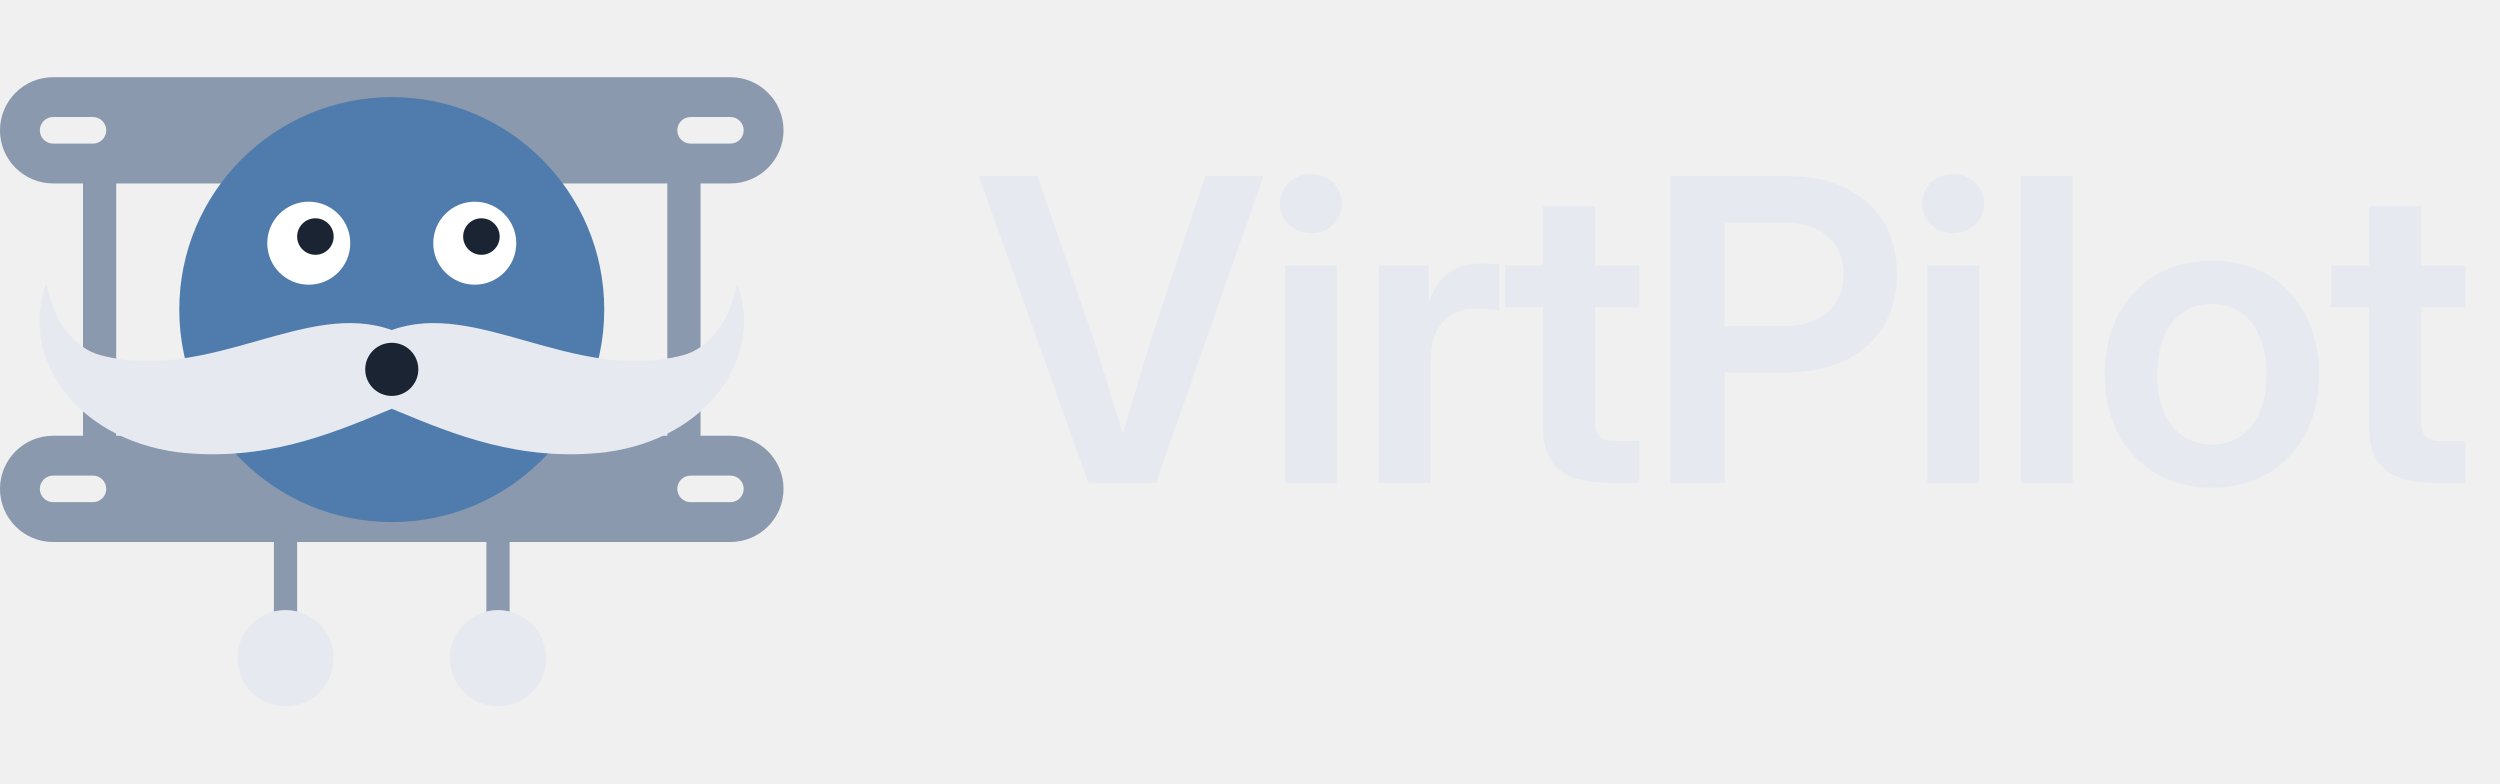
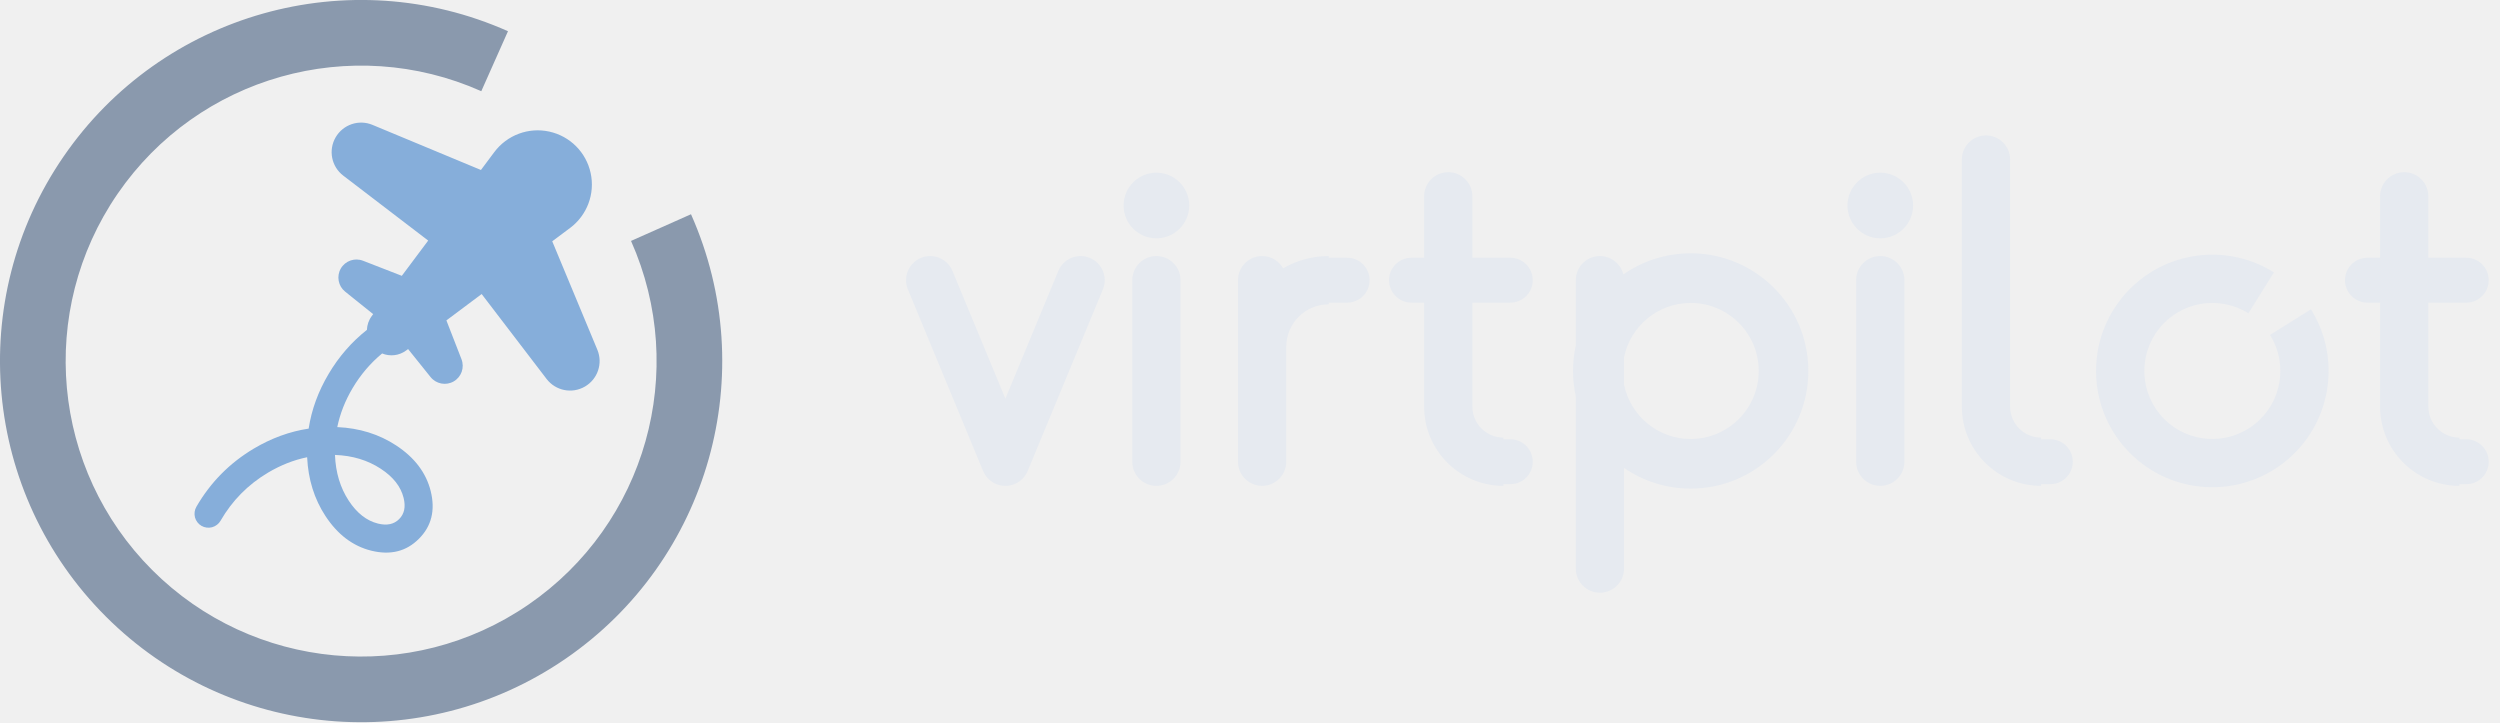
- <svg xmlns="http://www.w3.org/2000/svg" viewBox="10 11.75 753 236" width="753" height="236">
-   <path fill="#8A99AD" d="M92.5 171H99.5V210H92.5ZM156.5 171H163.5V210H156.5Z" />
-   <path fill="#E6EAF0" d="M145.5 210C145.5 201.99 151.99 195.5 160 195.5C168.01 195.5 174.5 201.99 174.5 210C174.5 218.01 168.01 224.5 160 224.5C151.99 224.5 145.5 218.01 145.5 210ZM81.5 210C81.5 201.99 87.99 195.5 96 195.5C104.01 195.5 110.5 201.99 110.5 210C110.5 218.01 104.01 224.5 96 224.5C87.99 224.5 81.5 218.01 81.5 210Z" />
-   <path fill="#8A99AD" d="M26 143H35V67H26C17.16 67 10 59.84 10 51C10 42.16 17.16 35 26 35H230C238.84 35 246 42.16 246 51C246 59.84 238.84 67 230 67H221V143H230C238.84 143 246 150.16 246 159C246 167.84 238.84 175 230 175H26C17.16 175 10 167.84 10 159C10 150.16 17.16 143 26 143ZM211 67H45V143H211V67ZM218 155C215.79 155 214 156.79 214 159C214 161.21 215.79 163 218 163H230C232.21 163 234 161.21 234 159C234 156.79 232.21 155 230 155ZM218 47C215.79 47 214 48.79 214 51C214 53.21 215.79 55 218 55H230C232.21 55 234 53.21 234 51C234 48.79 232.21 47 230 47ZM26 155C23.79 155 22 156.79 22 159C22 161.21 23.79 163 26 163H38C40.21 163 42 161.21 42 159C42 156.79 40.21 155 38 155ZM26 47C23.79 47 22 48.79 22 51C22 53.21 23.79 55 26 55H38C40.21 55 42 53.21 42 51C42 48.79 40.21 47 38 47Z" />
-   <circle cx="128" cy="105" r="64" fill="#4F7CAC" />
-   <circle cx="103" cy="85" r="12.5" fill="#FFFFFF" />
-   <circle cx="105" cy="83" r="5.5" fill="#1B2433" />
-   <circle cx="153" cy="85" r="12.5" fill="#FFFFFF" />
-   <circle cx="155" cy="83" r="5.5" fill="#1B2433" />
-   <path fill="#E6EAF0" d="M128 134.87C127.46 135.09 126.92 135.31 126.38 135.54C109.28 142.62 89.22 150.92 63.52 147.96C32.32 143.8 15.68 118.84 24 97C26.08 108.44 32.32 116.76 40.64 118.84C57.28 123 72.87 118.58 87.56 114.42C101.86 110.37 115.3 106.57 128 111.16C140.7 106.57 154.14 110.37 168.44 114.42C183.13 118.58 198.72 123 215.36 118.84C223.68 116.76 229.92 108.44 232 97C240.32 118.84 223.68 143.8 192.48 147.96C166.78 150.92 146.72 142.62 129.62 135.54C129.08 135.31 128.54 135.09 128 134.87Z" />
-   <circle cx="128" cy="123" r="8" fill="#1B2433" />
-   <path fill="#E6EAF0" d="M337.796 157.199H358.198L390.568 64.801H373.019L356.896 113.356C354.478 121.17 351.625 130.596 348.152 142.316C344.618 130.596 341.703 121.17 339.223 113.356L322.542 64.801H304.806Z M397.05 157.199H412.677V91.714H397.05ZM404.863 81.979C410.196 81.979 414.227 78.134 414.227 73.049C414.227 68.026 410.196 64.181 404.863 64.181C399.53 64.181 395.5 68.026 395.5 73.049C395.5 78.134 399.53 81.979 404.863 81.979Z M425.297 157.199H440.924V120.116C440.924 109.884 446.691 104.737 454.133 104.737C457.233 104.737 460.334 105.047 461.512 105.233V91.342C460.272 91.218 458.536 91.094 456.427 91.094C447.994 91.094 442.971 95.063 440.552 102.566H440.366V91.714H425.297Z M503.774 91.714H490.442V73.855H474.753V91.714H463.343V104.303H474.753V140.704C474.753 151.928 481.016 157.199 494.349 157.199H503.774V144.61H497.077C491.992 144.61 490.442 143.06 490.442 138.409V104.303H503.774Z M513.108 157.199H529.48V123.96H548.083C568.361 123.96 581.383 112.488 581.383 94.319C581.383 76.211 568.671 64.801 548.393 64.801H513.108ZM529.48 109.946V78.816H547.463C558.501 78.816 565.26 84.707 565.26 94.319C565.26 103.993 558.501 109.946 547.463 109.946Z M590.469 157.199H606.096V91.714H590.469ZM598.283 81.979C603.616 81.979 607.647 78.134 607.647 73.049C607.647 68.026 603.616 64.181 598.283 64.181C592.95 64.181 588.919 68.026 588.919 73.049C588.919 78.134 592.95 81.979 598.283 81.979Z M634.344 64.801H618.717V157.199H634.344Z M676.234 158.687C695.52 158.687 708.542 144.858 708.542 124.519C708.542 104.179 695.52 90.226 676.234 90.226C656.948 90.226 643.926 104.179 643.926 124.519C643.926 144.858 656.948 158.687 676.234 158.687ZM676.234 145.603C666.126 145.603 659.739 137.603 659.739 124.519C659.739 111.372 666.188 103.311 676.234 103.311C686.218 103.311 692.667 111.434 692.667 124.519C692.667 137.541 686.28 145.603 676.234 145.603Z M752.603 91.714H739.27V73.855H723.581V91.714H712.171V104.303H723.581V140.704C723.581 151.928 729.844 157.199 743.177 157.199H752.603V144.61H745.905C740.82 144.61 739.27 143.06 739.27 138.409V104.303H752.603Z" />
+ <svg xmlns="http://www.w3.org/2000/svg" viewBox="18 18 761.54 220" width="761.54" height="220">
+   <path fill="#8A99AD" d="M228.49 83.26C250.05 131.7 234 188.62 190.3 218.65C146.61 248.69 87.71 243.27 50.22 205.78C12.73 168.29 7.31 109.39 37.35 65.7C67.38 22 124.3 5.95 172.74 27.51L164.61 45.78C124.98 28.13 78.4 41.27 53.83 77.02C29.26 112.77 33.69 160.96 64.36 191.64C95.04 222.31 143.23 226.74 178.98 202.17C214.73 177.6 227.87 131.02 210.22 91.39L228.49 83.26Z" />
+   <path fill="#86AEDA" d="M168.58 64.32C172.45 59.15 178.99 56.7 185.3 58.08C191.62 59.45 196.55 64.38 197.92 70.7C199.3 77.01 196.85 83.55 191.68 87.42L186.22 91.5L199.96 124.53C201.7 128.7 200.07 133.51 196.15 135.77C192.24 138.03 187.26 137.04 184.51 133.45L164.72 107.57L153.98 115.6L158.58 127.43C159.56 129.96 158.55 132.83 156.2 134.19C153.85 135.54 150.86 134.98 149.16 132.86L142.31 124.33L141.74 124.75C139.57 126.37 136.78 126.65 134.4 125.67Q129.06 130.09 125.42 136.21Q122 141.97 120.74 148.1Q130.84 148.55 138.65 153.67Q147.13 159.23 149.21 167.64Q151.36 176.39 145.6 182.13Q139.85 187.9 131.11 185.75Q122.7 183.67 117.14 175.19Q112.03 167.4 111.56 157.28Q105.45 158.53 99.67 161.96Q90.51 167.4 85.18 176.63Q84.76 177.36 84.09 177.87Q83.41 178.39 82.6 178.61Q81.78 178.82 80.94 178.71Q80.1 178.6 79.37 178.18Q78.64 177.76 78.13 177.09Q77.61 176.41 77.39 175.6Q77.18 174.78 77.29 173.94Q77.4 173.1 77.82 172.37Q84.26 161.23 95.33 154.64Q103.37 149.87 112.02 148.56Q113.35 139.89 118.12 131.87Q122.78 124.01 129.77 118.48C129.82 117 130.31 115.52 131.25 114.26L131.67 113.69L123.14 106.84C121.02 105.14 120.46 102.15 121.81 99.8C123.17 97.45 126.04 96.44 128.57 97.42L140.4 102.02L148.43 91.28L122.55 71.49C118.96 68.74 117.97 63.76 120.23 59.85C122.49 55.93 127.3 54.3 131.47 56.04L164.5 69.78ZM120.04 156.58Q120.34 164.58 124.24 170.53Q127.98 176.22 133.15 177.49Q137.22 178.5 139.58 176.13Q141.96 173.76 140.95 169.68Q139.68 164.51 133.99 160.79Q128.02 156.87 120.04 156.58Z" />
+   <path fill="#E6EAF0" d="M498.01 103.35C498.01 99.29 501.3 96 505.36 96C508.82 96 511.72 98.39 512.5 101.6C518.31 97.54 525.38 95.16 533.01 95.16C552.81 95.16 568.85 111.21 568.85 131C568.85 150.79 552.81 166.84 533.01 166.84C525.48 166.84 518.48 164.51 512.71 160.54V191.2C512.71 195.26 509.42 198.55 505.36 198.55C501.3 198.55 498.01 195.26 498.01 191.2V138.75C497.46 136.25 497.17 133.66 497.17 131C497.17 128.34 497.46 125.75 498.01 123.25ZM721.95 112.23C731.49 127.51 728.05 147.51 713.96 158.72C699.86 169.93 679.6 168.78 666.86 156.05C654.13 143.31 652.98 123.05 664.19 108.95C675.4 94.86 695.41 91.42 710.68 100.96L702.9 113.43C693.96 107.85 682.26 109.85 675.7 118.1C669.14 126.35 669.81 138.2 677.26 145.65C684.71 153.1 696.57 153.77 704.81 147.21C713.06 140.65 715.07 128.95 709.48 120.02ZM743.01 77.8C743.01 73.74 746.3 70.45 750.36 70.45C754.42 70.45 757.71 73.74 757.71 77.8V96.51H769.26C773.04 96.51 776.1 99.57 776.1 103.35C776.1 107.13 773.04 110.19 769.26 110.19H757.71V141.85C757.71 147.07 761.94 151.3 767.16 151.3V151.81H769.26C773.04 151.81 776.1 154.87 776.1 158.65C776.1 162.43 773.04 165.49 769.26 165.49H767.16V166C753.82 166 743.01 155.19 743.01 141.85V110.19H739.16C735.38 110.19 732.32 107.13 732.32 103.35C732.32 99.57 735.38 96.51 739.16 96.51H743.01ZM451.81 77.8C451.81 73.74 455.1 70.45 459.16 70.45C463.22 70.45 466.51 73.74 466.51 77.8V96.51H478.06C481.84 96.51 484.9 99.57 484.9 103.35C484.9 107.13 481.84 110.19 478.06 110.19H466.51V141.85C466.51 147.07 470.74 151.3 475.96 151.3V151.81H478.06C481.84 151.81 484.9 154.87 484.9 158.65C484.9 162.43 481.84 165.49 478.06 165.49H475.96V166C462.62 166 451.81 155.19 451.81 141.85V110.19H447.96C444.18 110.19 441.12 107.13 441.12 103.35C441.12 99.57 444.18 96.51 447.96 96.51H451.81ZM294.56 106.16C293.01 102.41 294.79 98.11 298.54 96.56C302.29 95.01 306.59 96.79 308.14 100.54L324.26 139.44L340.38 100.54C341.93 96.79 346.23 95.01 349.98 96.56C353.73 98.11 355.51 102.41 353.96 106.16L331.05 161.46L331.04 161.46C331.04 161.48 331.03 161.49 331.02 161.51C330.3 163.23 328.93 164.67 327.07 165.44C326.15 165.82 325.19 166 324.25 166C323.32 166 322.37 165.82 321.46 165.45C321.45 165.44 321.45 165.44 321.44 165.44L321.43 165.43C319.57 164.66 318.2 163.21 317.48 161.49C317.47 161.48 317.47 161.47 317.46 161.46L317.46 161.46ZM615.61 66.6C615.61 62.54 618.9 59.25 622.96 59.25C627.02 59.25 630.31 62.54 630.31 66.6V141.85C630.31 147.07 634.54 151.3 639.76 151.3V151.81H642.56C646.34 151.81 649.4 154.87 649.4 158.65C649.4 162.43 646.34 165.49 642.56 165.49H639.76V166C626.42 166 615.61 155.19 615.61 141.85ZM395.11 103.35C395.11 99.29 398.4 96 402.46 96C405.21 96 407.6 97.51 408.87 99.74C412.95 97.36 417.7 96 422.76 96V96.51H428.36C432.14 96.51 435.2 99.57 435.2 103.35C435.2 107.13 432.14 110.19 428.36 110.19H422.76V110.7C415.61 110.7 409.81 116.5 409.81 123.65V158.65C409.81 162.71 406.52 166 402.46 166C398.4 166 395.11 162.71 395.11 158.65ZM512.71 135.17C514.64 144.62 523 151.72 533.01 151.72C544.46 151.72 553.73 142.44 553.73 131C553.73 119.56 544.46 110.28 533.01 110.28C523 110.28 514.64 117.38 512.71 126.83ZM362.91 103.35C362.91 99.29 366.2 96 370.26 96C374.32 96 377.61 99.29 377.61 103.35V158.65C377.61 162.71 374.32 166 370.26 166C366.2 166 362.91 162.71 362.91 158.65ZM583.41 103.35C583.41 99.29 586.7 96 590.76 96C594.82 96 598.11 99.29 598.11 103.35V158.65C598.11 162.71 594.82 166 590.76 166C586.7 166 583.41 162.71 583.41 158.65ZM360.27 80.6C360.27 75.08 364.74 70.6 370.26 70.6C375.78 70.6 380.26 75.08 380.26 80.6C380.26 86.12 375.78 90.6 370.26 90.6C364.74 90.6 360.27 86.12 360.27 80.6ZM580.77 80.6C580.77 75.08 585.24 70.6 590.76 70.6C596.28 70.6 600.76 75.08 600.76 80.6C600.76 86.12 596.28 90.6 590.76 90.6C585.24 90.6 580.77 86.12 580.77 80.6Z" />
</svg>
